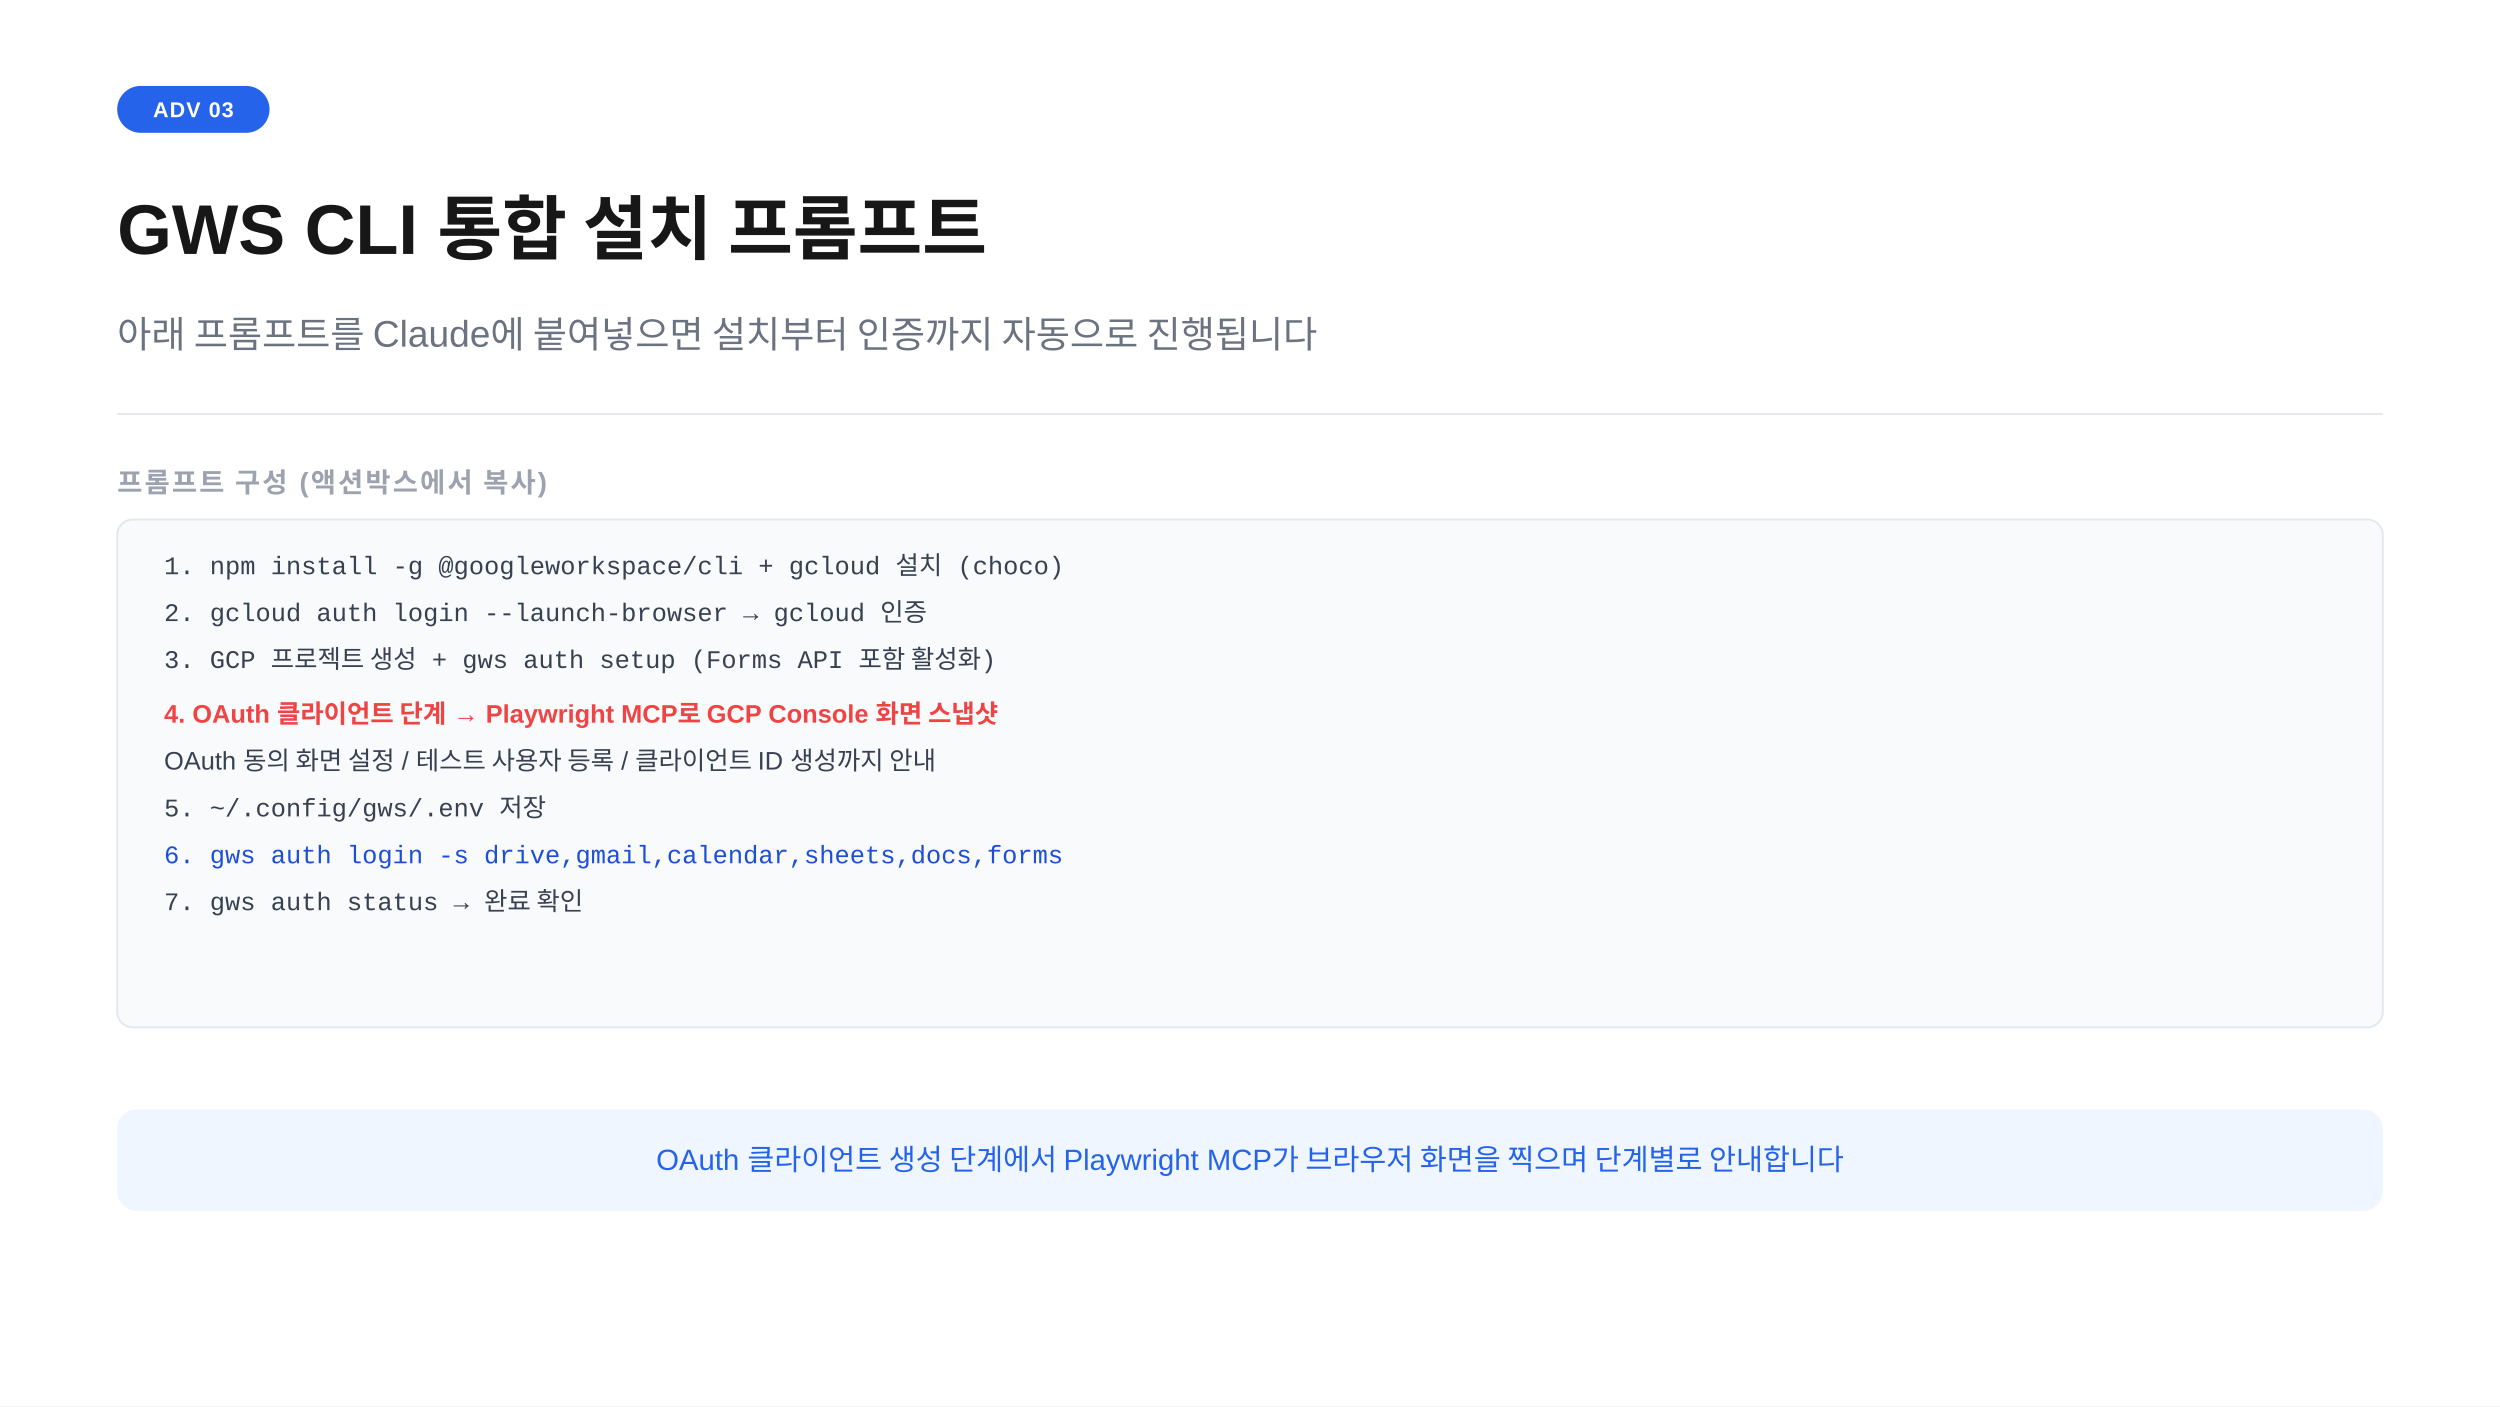
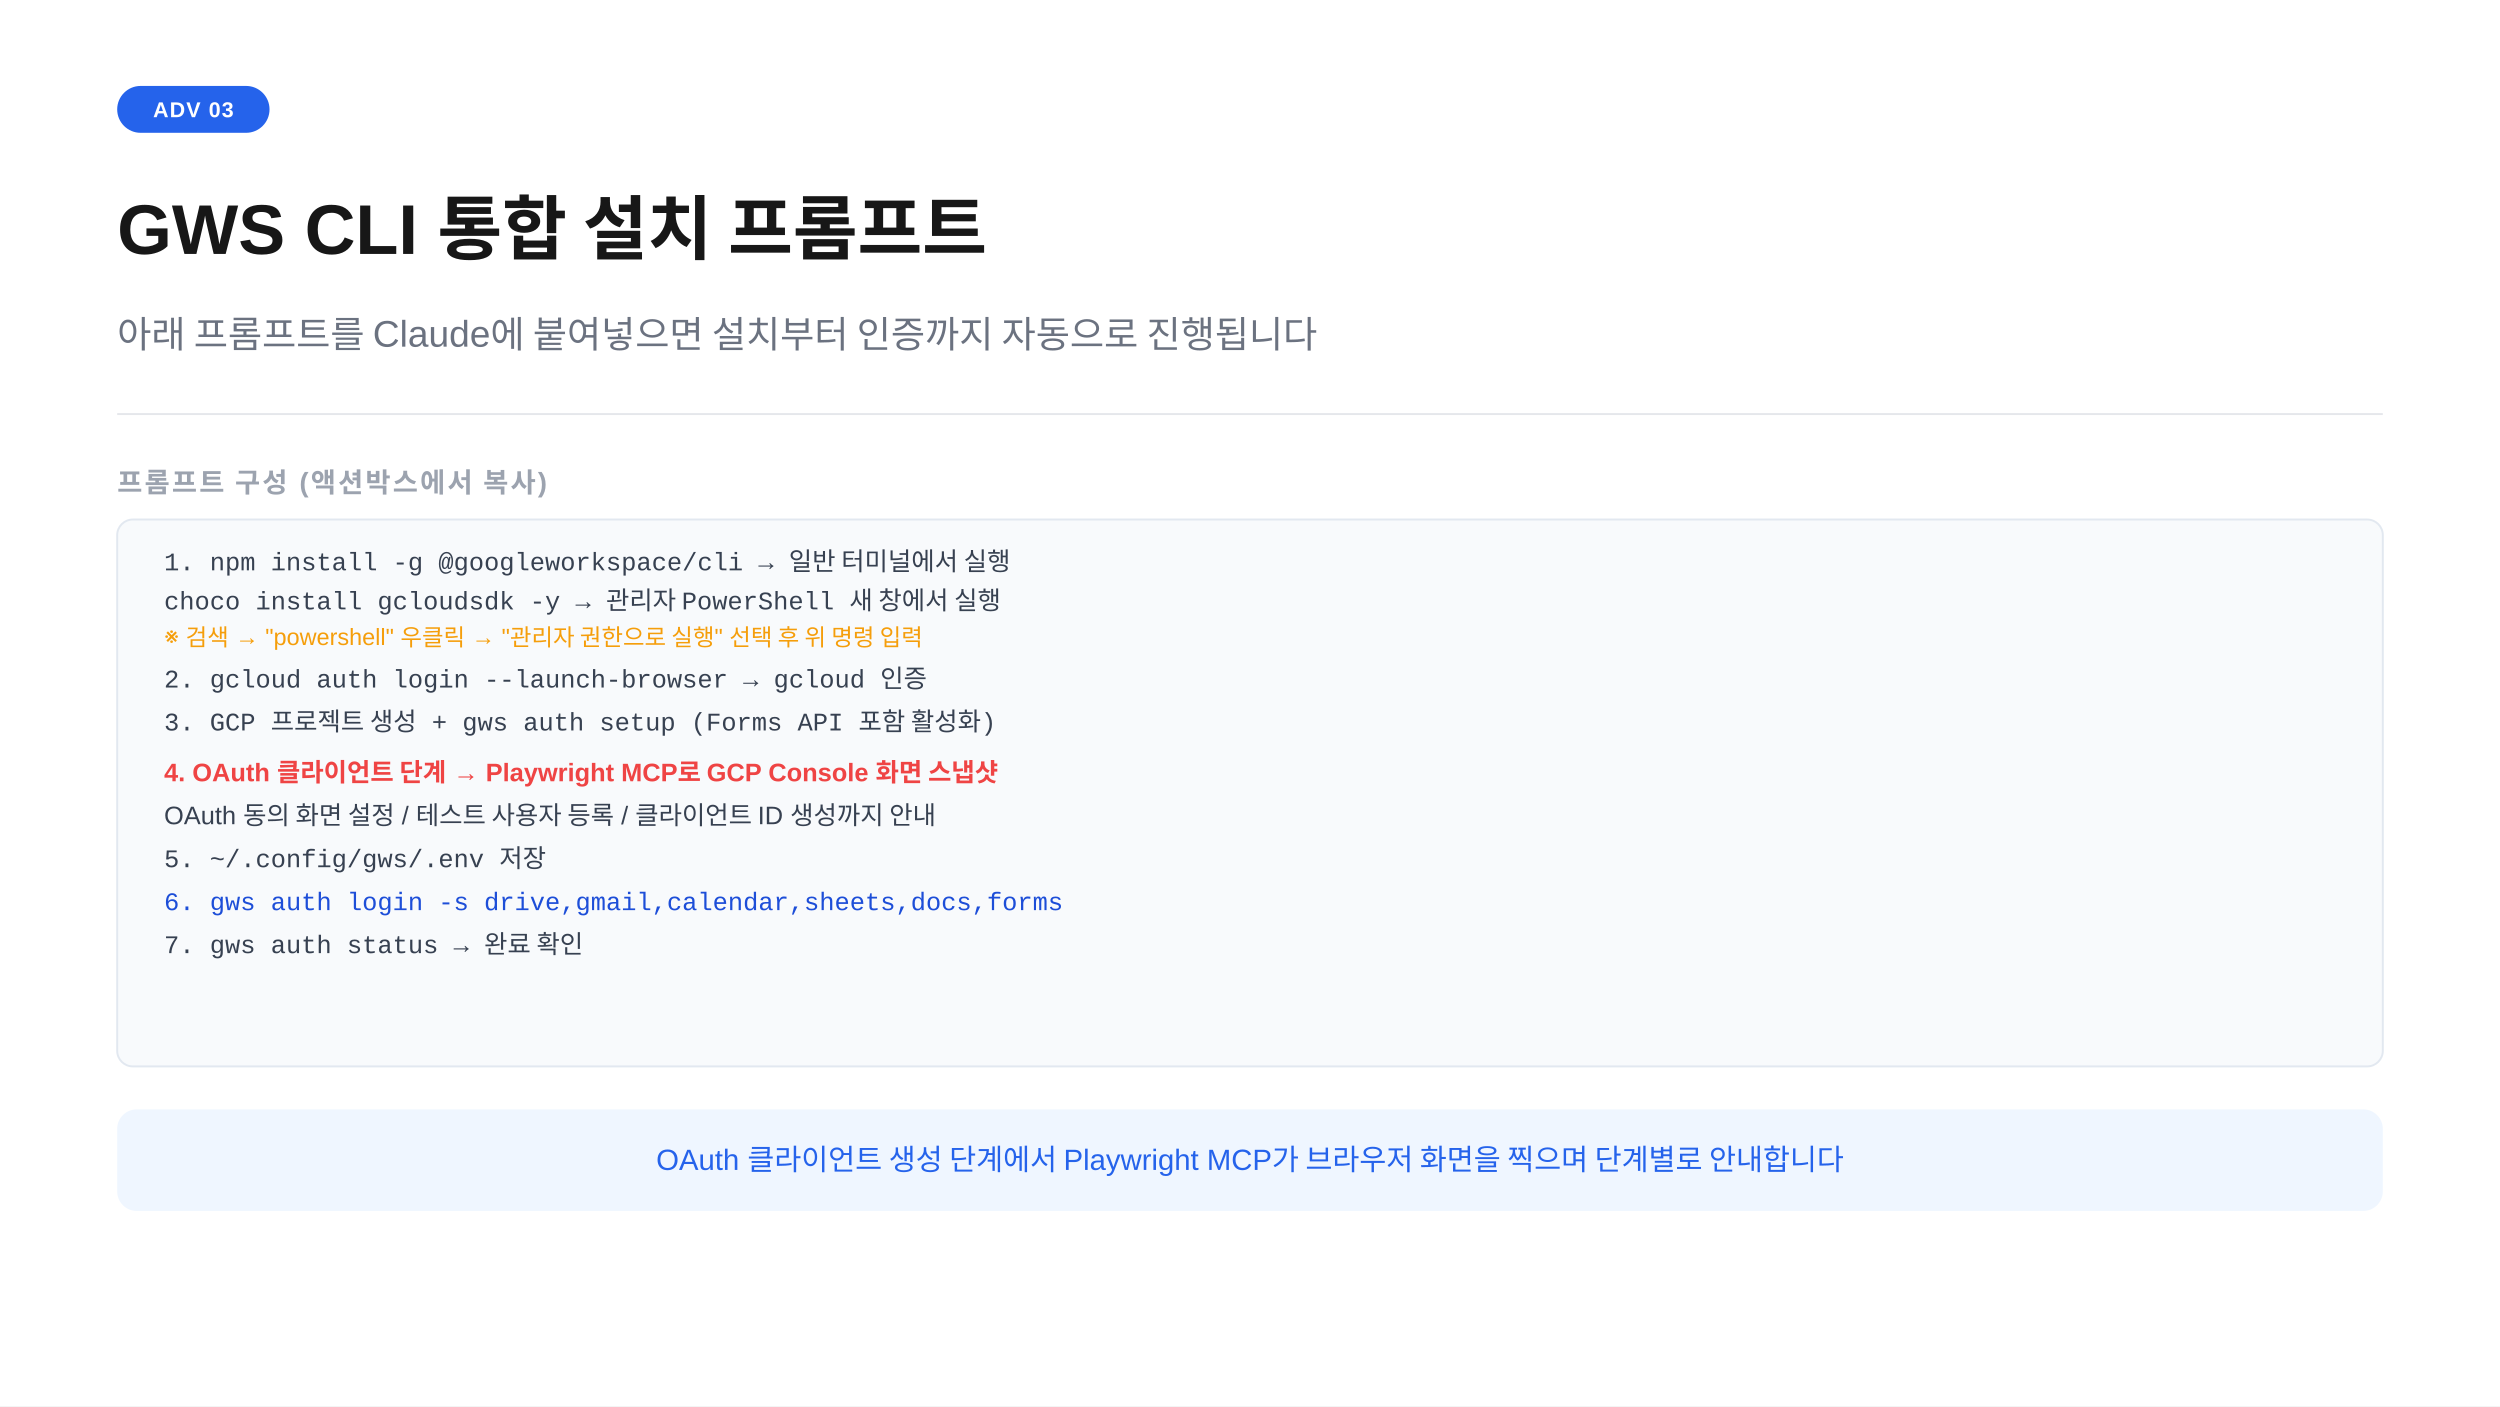
<svg xmlns="http://www.w3.org/2000/svg" width="1280" height="720" viewBox="0 0 1280 720">
  <rect width="1280" height="720" fill="#ffffff" />
  <rect x="60" y="44" width="78" height="24" rx="12" fill="#2563eb" />
  <text x="99" y="60" text-anchor="middle" font-family="-apple-system,BlinkMacSystemFont,'Segoe UI',Arial,sans-serif" font-size="11" font-weight="700" fill="#ffffff" letter-spacing="0.05em">ADV 03</text>
  <text x="60" y="130" font-family="-apple-system,BlinkMacSystemFont,'Segoe UI',Arial,sans-serif" font-size="36" font-weight="700" fill="#171717">GWS CLI 통합 설치 프롬프트</text>
  <text x="60" y="178" font-family="-apple-system,BlinkMacSystemFont,'Segoe UI',Arial,sans-serif" font-size="19" fill="#6b7280">아래 프롬프트를 Claude에 붙여넣으면 설치부터 인증까지 자동으로 진행됩니다</text>
  <line x1="60" y1="212" x2="1220" y2="212" stroke="#e5e7eb" stroke-width="1" />
  <text x="60" y="252" font-family="-apple-system,BlinkMacSystemFont,'Segoe UI',Arial,sans-serif" font-size="14" font-weight="600" fill="#9ca3af" letter-spacing="0.08em">프롬프트 구성 (액션박스에서 복사)</text>
-   <rect x="60" y="266" width="1160" height="260" rx="8" fill="#f8fafc" stroke="#e2e8f0" stroke-width="1" />
-   <text x="84" y="294" font-family="'Courier New',Courier,monospace" font-size="13" fill="#374151">1.  npm install -g @googleworkspace/cli  +  gcloud 설치 (choco)</text>
-   <text x="84" y="318" font-family="'Courier New',Courier,monospace" font-size="13" fill="#374151">2.  gcloud auth login --launch-browser  →  gcloud 인증</text>
-   <text x="84" y="342" font-family="'Courier New',Courier,monospace" font-size="13" fill="#374151">3.  GCP 프로젝트 생성 + gws auth setup (Forms API 포함 활성화)</text>
-   <text x="84" y="370" font-family="-apple-system,BlinkMacSystemFont,'Segoe UI',Arial,sans-serif" font-size="13" font-weight="600" fill="#ef4444">4.  OAuth 클라이언트 단계  →  Playwright MCP로 GCP Console 화면 스냅샷</text>
-   <text x="84" y="394" font-family="-apple-system,BlinkMacSystemFont,'Segoe UI',Arial,sans-serif" font-size="13" fill="#374151">       OAuth 동의 화면 설정  /  테스트 사용자 등록  /  클라이언트 ID 생성까지 안내</text>
-   <text x="84" y="418" font-family="'Courier New',Courier,monospace" font-size="13" fill="#374151">5.  ~/.config/gws/.env  저장</text>
-   <text x="84" y="442" font-family="'Courier New',Courier,monospace" font-size="13" fill="#1d4ed8">6.  gws auth login -s drive,gmail,calendar,sheets,docs,forms</text>
-   <text x="84" y="466" font-family="'Courier New',Courier,monospace" font-size="13" fill="#374151">7.  gws auth status  →  완료 확인</text>
+   <rect x="60" y="266" width="1160" height="280" rx="8" fill="#f8fafc" stroke="#e2e8f0" stroke-width="1" />
+   <text x="84" y="292" font-family="'Courier New',Courier,monospace" font-size="13" fill="#374151">1.  npm install -g @googleworkspace/cli  →  일반 터미널에서 실행</text>
+   <text x="84" y="312" font-family="'Courier New',Courier,monospace" font-size="13" fill="#374151">     choco install gcloudsdk -y  →  관리자 PowerShell 새 창에서 실행</text>
+   <text x="84" y="330" font-family="-apple-system,BlinkMacSystemFont,'Segoe UI',Arial,sans-serif" font-size="12" fill="#f59e0b">     ※ 검색 → "powershell" 우클릭 → "관리자 권한으로 실행" 선택 후 위 명령 입력</text>
+   <text x="84" y="352" font-family="'Courier New',Courier,monospace" font-size="13" fill="#374151">2.  gcloud auth login --launch-browser  →  gcloud 인증</text>
+   <text x="84" y="374" font-family="'Courier New',Courier,monospace" font-size="13" fill="#374151">3.  GCP 프로젝트 생성 + gws auth setup (Forms API 포함 활성화)</text>
+   <text x="84" y="400" font-family="-apple-system,BlinkMacSystemFont,'Segoe UI',Arial,sans-serif" font-size="13" font-weight="600" fill="#ef4444">4.  OAuth 클라이언트 단계  →  Playwright MCP로 GCP Console 화면 스냅샷</text>
+   <text x="84" y="422" font-family="-apple-system,BlinkMacSystemFont,'Segoe UI',Arial,sans-serif" font-size="13" fill="#374151">       OAuth 동의 화면 설정  /  테스트 사용자 등록  /  클라이언트 ID 생성까지 안내</text>
+   <text x="84" y="444" font-family="'Courier New',Courier,monospace" font-size="13" fill="#374151">5.  ~/.config/gws/.env  저장</text>
+   <text x="84" y="466" font-family="'Courier New',Courier,monospace" font-size="13" fill="#1d4ed8">6.  gws auth login -s drive,gmail,calendar,sheets,docs,forms</text>
+   <text x="84" y="488" font-family="'Courier New',Courier,monospace" font-size="13" fill="#374151">7.  gws auth status  →  완료 확인</text>
  <rect x="60" y="568" width="1160" height="52" rx="10" fill="#eff6ff" />
  <text x="640" y="599" text-anchor="middle" font-family="-apple-system,BlinkMacSystemFont,'Segoe UI',Arial,sans-serif" font-size="15" fill="#2563eb">OAuth 클라이언트 생성 단계에서 Playwright MCP가 브라우저 화면을 찍으며 단계별로 안내합니다</text>
</svg>
